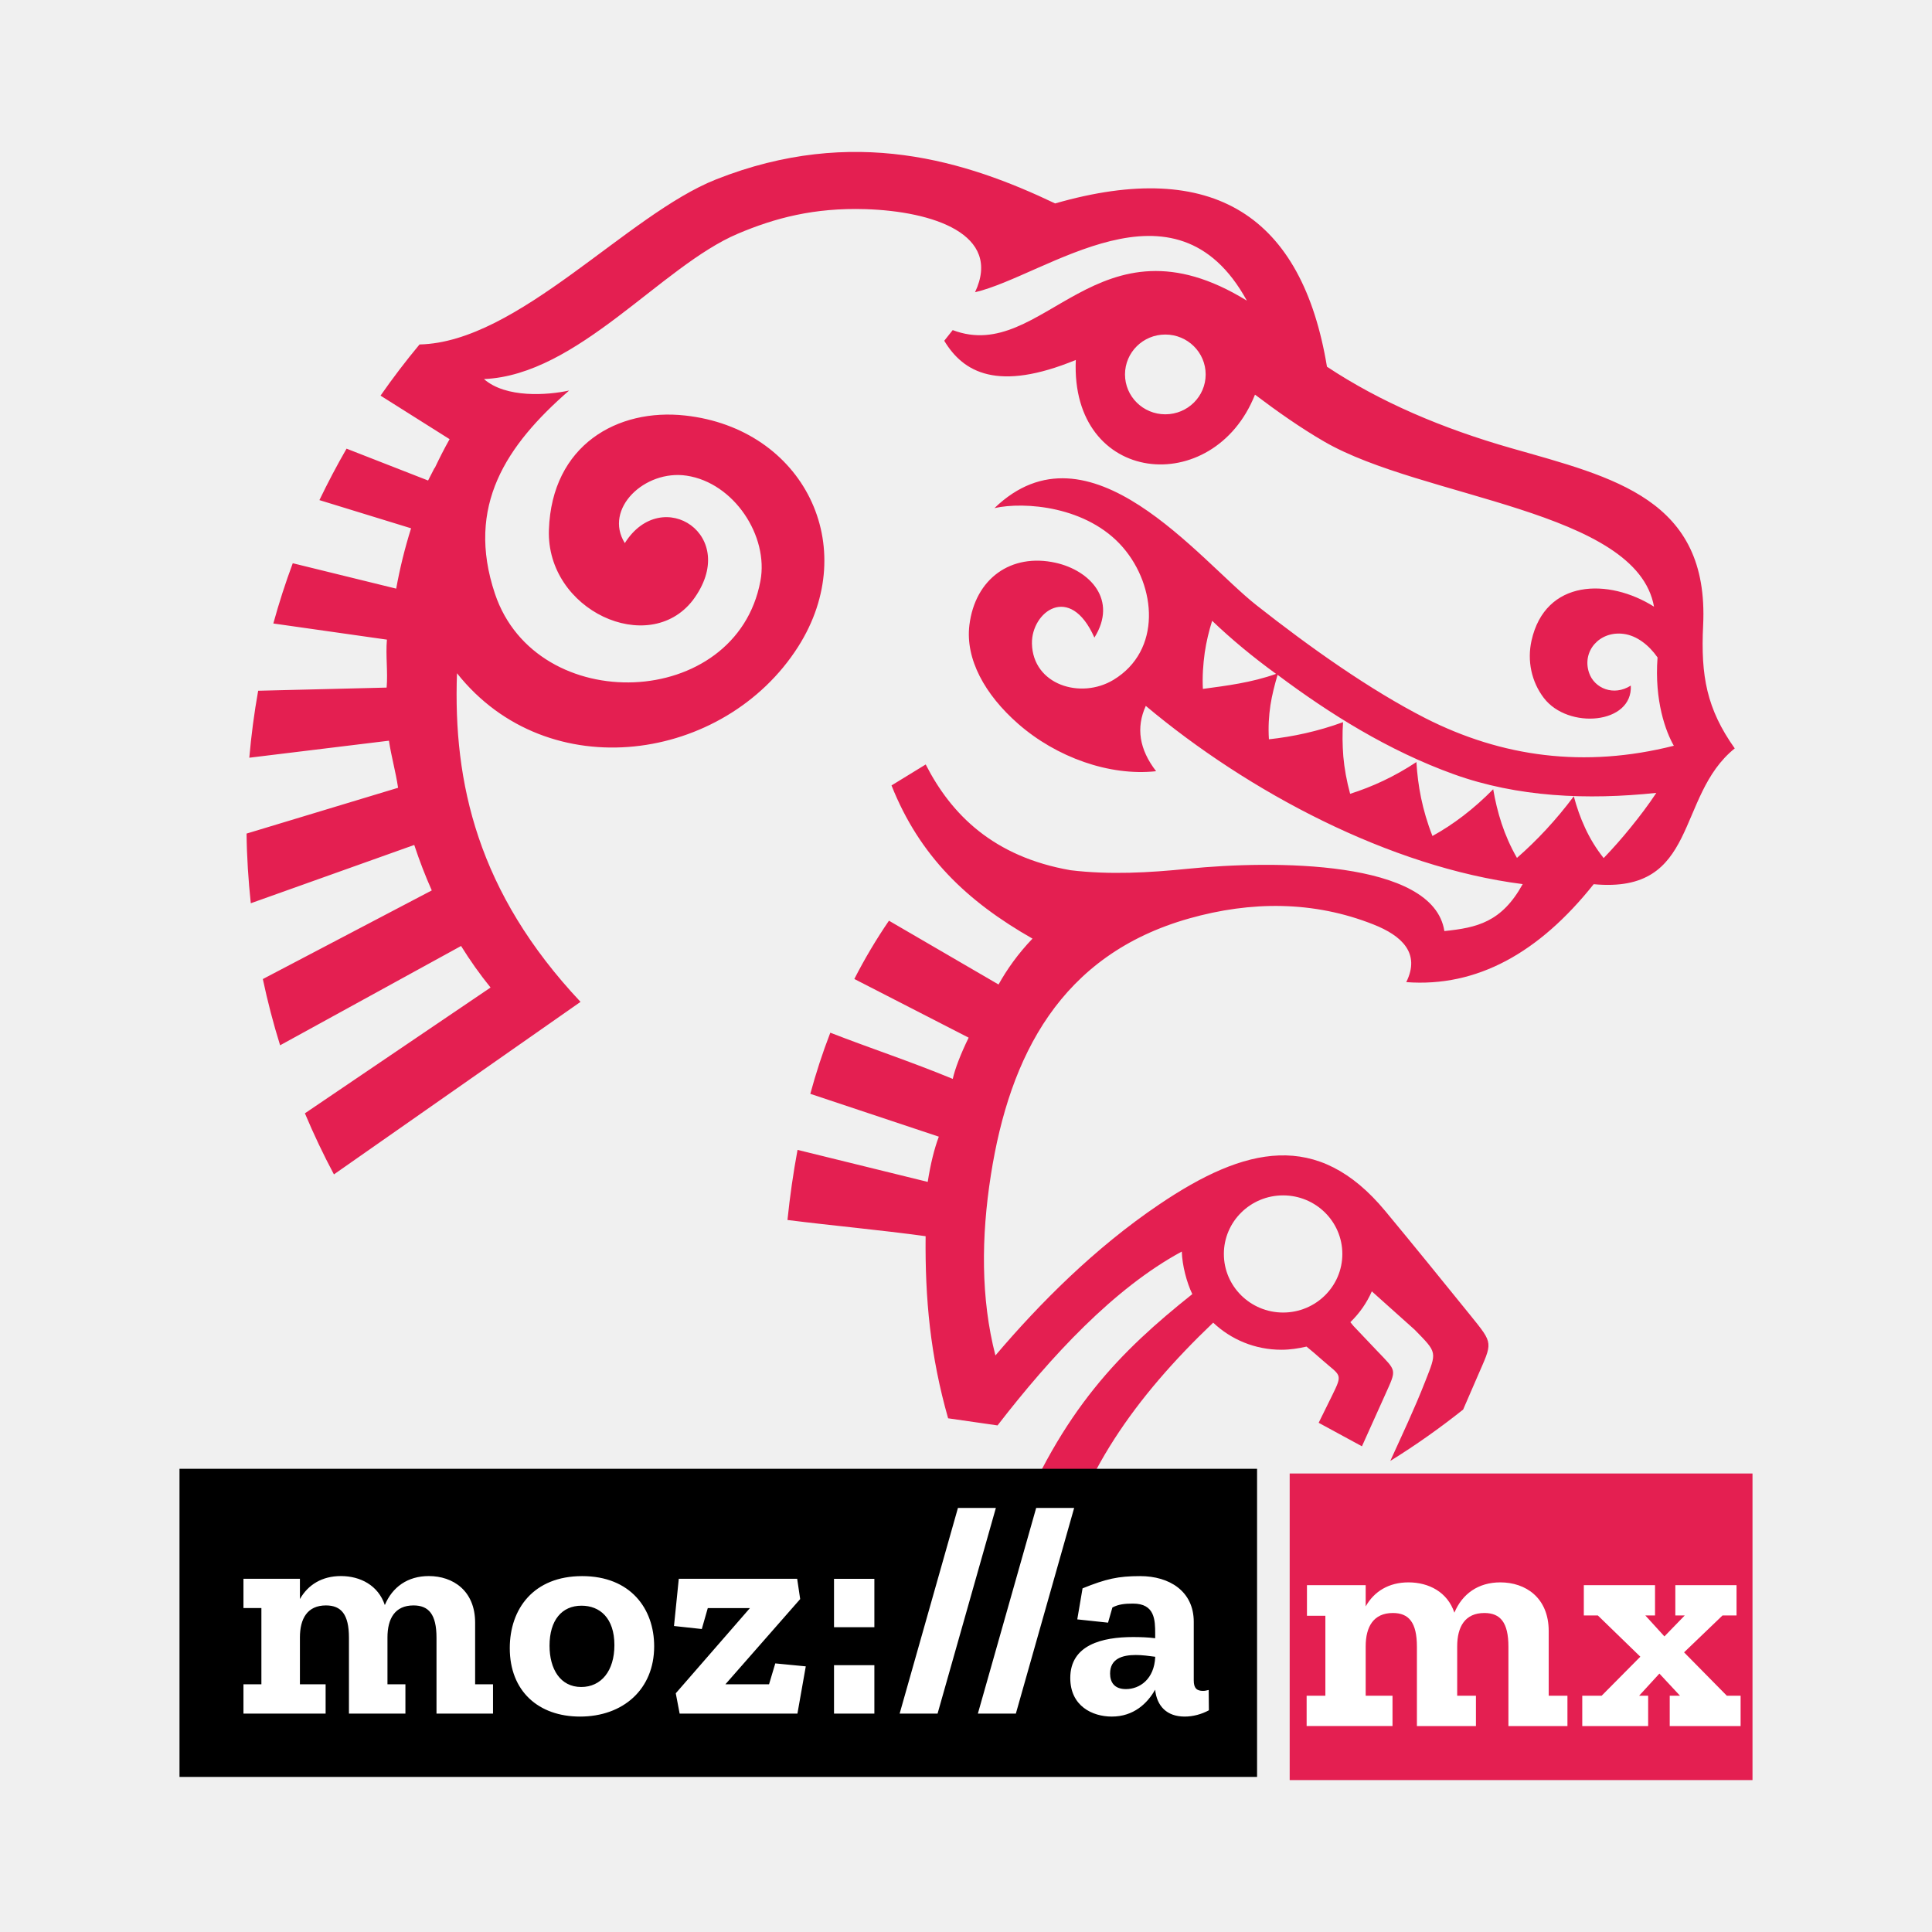
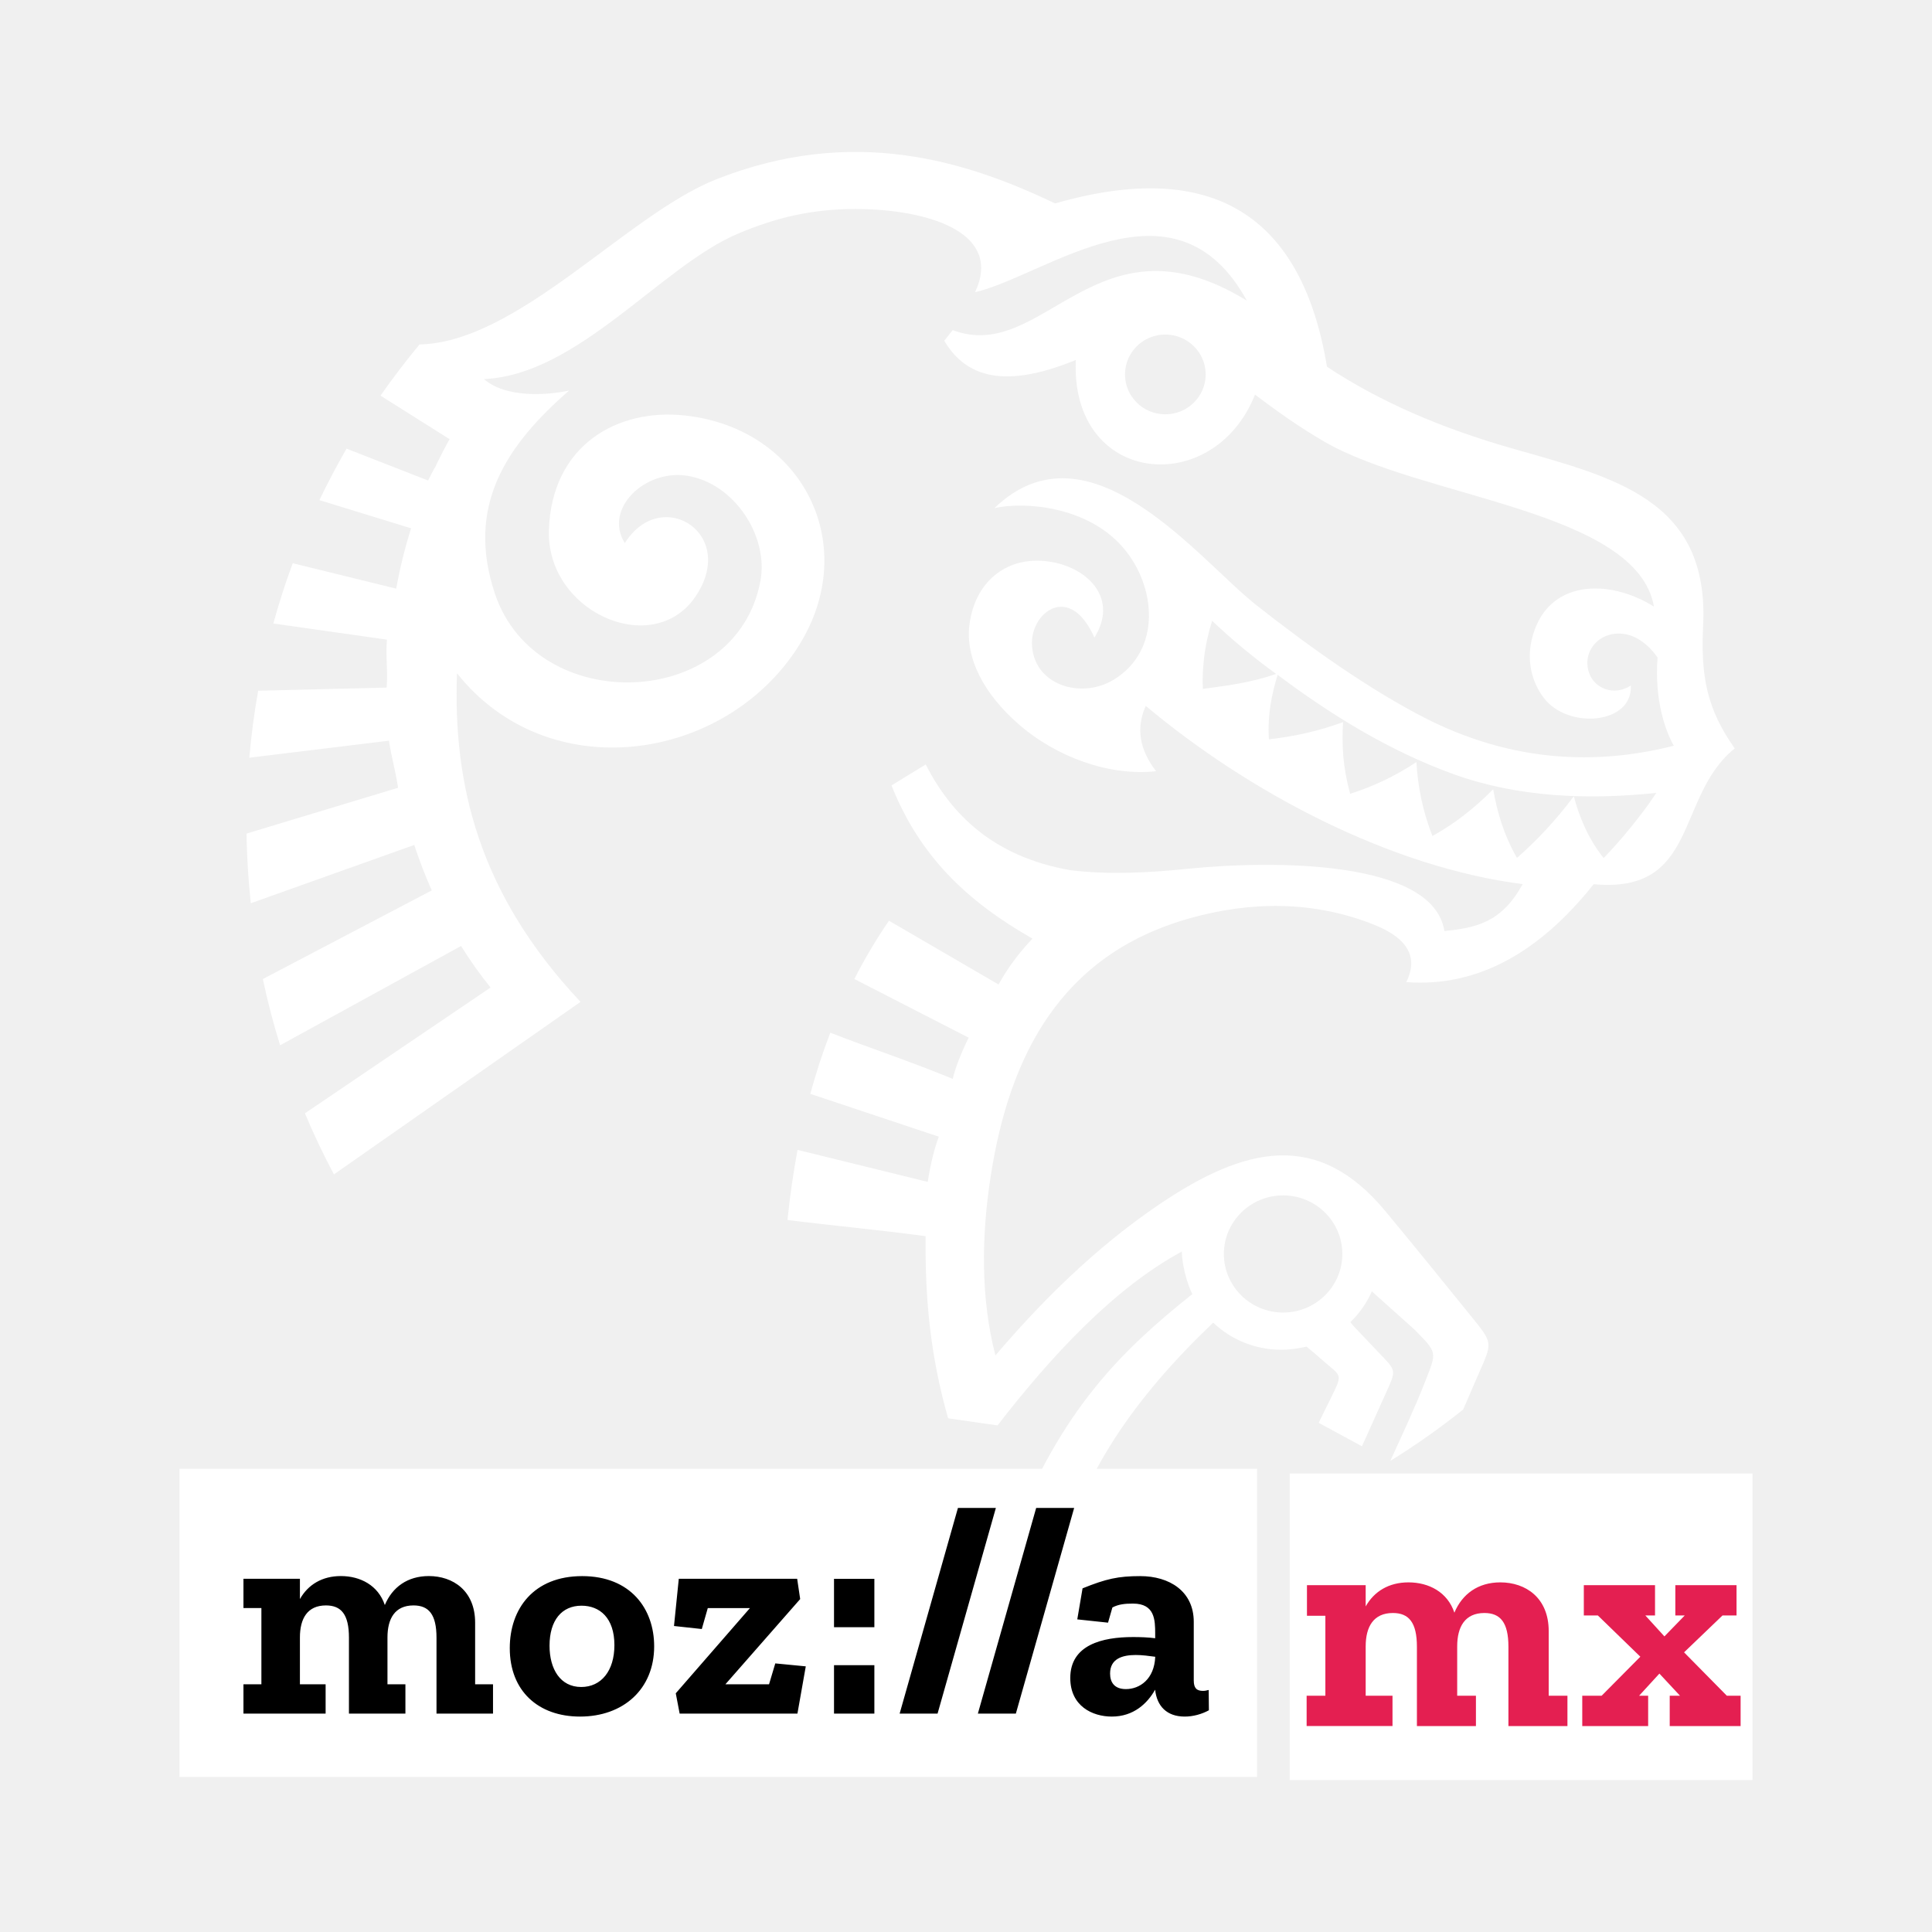
<svg xmlns="http://www.w3.org/2000/svg" width="348.669" height="348.669" viewBox="0 0 92.252 92.252" version="1.1" id="svg514">
  <defs id="defs508" />
  <g id="layer1" transform="translate(0,-204.748)" style="display:none">
    <path style="fill:#e41f51;fill-opacity:1;stroke-width:0.972" d="m 62.968,272.687 c 0.688,0.377 1.376,0.749 2.064,1.121 0.372,-0.828 0.744,-1.654 1.117,-2.481 0.546,-1.217 0.546,-1.091 -0.382,-2.064 -0.376,-0.396 -0.753,-0.789 -1.14,-1.201 l -0.148,-0.181 c 0.433,-0.421 0.782,-0.915 1.025,-1.471 l 2.05,1.835 c 1.084,1.113 1.061,1.033 0.493,2.481 -0.512,1.308 -1.118,2.584 -1.661,3.78 1.21,-0.749 2.37,-1.569 3.478,-2.452 l 0.68,-1.569 c 0.722,-1.671 0.795,-1.534 -0.344,-2.944 -1.311,-1.622 -2.723,-3.361 -4.051,-4.963 -3.23,-3.896 -6.704,-3.086 -10.794,-0.321 -3.09,2.086 -5.718,4.735 -7.824,7.213 -0.702,-2.72 -0.68,-5.664 -0.218,-8.61 0.893,-5.697 3.327,-10.523 9.475,-12.258 2.939,-0.83 5.93,-0.846 8.794,0.289 1.354,0.534 2.254,1.374 1.566,2.753 3.373,0.252 6.339,-1.395 8.949,-4.676 5.04,0.471 3.898,-4.203 6.736,-6.484 -1.336,-1.884 -1.628,-3.455 -1.509,-5.876 0.294,-6.034 -4.272,-7.063 -9.165,-8.461 -3.291,-0.941 -6.257,-2.204 -8.797,-3.889 -1.188,-7.178 -5.41,-9.972 -12.98,-7.796 -4.231,-2.019 -9.627,-3.743 -16.186,-1.149 -4.252,1.68 -9.456,7.781 -14.164,7.883 -0.654,0.786 -1.275,1.601 -1.862,2.443 l 3.298,2.079 c -0.255,0.453 -0.487,0.911 -0.708,1.377 h -0.013 l -0.306,0.597 -3.893,-1.521 c -0.461,0.799 -0.894,1.621 -1.296,2.457 l 4.377,1.346 c -0.3,0.951 -0.536,1.914 -0.711,2.881 v 0 l -4.939,-1.213 c -0.35,0.941 -0.659,1.901 -0.928,2.877 l 5.424,0.771 c -0.065,0.765 0.05,1.528 -0.013,2.29 l -6.135,0.151 c -0.188,1.05 -0.329,2.118 -0.423,3.198 l 6.668,-0.813 c 0.116,0.779 0.321,1.468 0.436,2.248 l -7.235,2.187 c 0.013,1.121 0.086,2.232 0.202,3.327 l 7.805,-2.784 c 0.246,0.744 0.524,1.469 0.837,2.171 l -8.067,4.232 c 0.228,1.073 0.502,2.128 0.825,3.163 l 8.641,-4.742 c 0.434,0.7 0.904,1.362 1.408,1.984 l -8.865,6.006 c 0.419,0.996 0.881,1.97 1.386,2.917 3.732,-2.615 8.632,-6.041 11.775,-8.238 -4.918,-5.231 -6.087,-10.462 -5.899,-15.692 4.353,5.491 12.776,4.25 16.288,-1.263 3.058,-4.807 0.244,-10.423 -5.393,-11.043 -3.227,-0.358 -6.367,1.407 -6.506,5.456 -0.132,3.85 4.768,6.087 6.872,3.364 2.316,-3.091 -1.478,-5.547 -3.247,-2.728 -1.026,-1.639 0.957,-3.52 2.951,-3.22 2.26,0.339 3.929,2.882 3.523,5.033 -1.158,6.179 -10.698,6.508 -12.676,0.603 -1.404,-4.193 0.545,-7.09 3.543,-9.702 -1.028,0.226 -3.024,0.371 -4.067,-0.547 4.483,-0.189 8.469,-5.396 12.124,-6.941 1.764,-0.747 3.636,-1.249 6.099,-1.172 3.201,0.102 6.535,1.187 5.226,3.967 3.402,-0.798 9.544,-5.86 12.979,0.402 -7.167,-4.416 -9.684,3.065 -14.046,1.406 l -0.404,0.509 c 0.912,1.518 2.556,2.448 6.282,0.917 -0.265,5.997 6.581,6.634 8.556,1.656 1.066,0.804 2.162,1.579 3.31,2.244 4.688,2.716 14.924,3.256 15.743,7.88 -2.163,-1.367 -5.191,-1.323 -5.849,1.621 -0.214,0.959 -0.004,1.963 0.588,2.738 1.159,1.52 4.251,1.255 4.153,-0.591 -0.817,0.522 -1.741,0.133 -1.993,-0.61 -0.352,-1.03 0.498,-2.011 1.652,-1.858 0.627,0.082 1.205,0.534 1.618,1.124 -0.156,2.073 0.394,3.55 0.778,4.217 -4.273,1.082 -8.224,0.534 -11.864,-1.316 -2.642,-1.348 -5.522,-3.389 -8.068,-5.396 -2.743,-2.159 -7.983,-8.994 -12.509,-4.635 1.428,-0.321 4.438,-0.095 6.139,1.88 1.599,1.855 1.852,4.92 -0.451,6.318 -1.57,0.951 -3.858,0.239 -3.897,-1.732 -0.031,-1.501 1.815,-2.918 2.982,-0.283 1.12,-1.793 -0.199,-3.203 -1.852,-3.573 -2.125,-0.472 -3.843,0.753 -4.117,2.975 -0.198,1.613 0.728,3.315 2.335,4.72 1.819,1.592 4.354,2.502 6.581,2.258 -0.804,-1.04 -0.967,-2.079 -0.493,-3.119 4.886,4.101 11.648,7.7 17.997,8.51 -1.004,1.821 -2.186,2.081 -3.74,2.242 -0.524,-3.418 -8.217,-3.381 -12.24,-2.975 -1.868,0.189 -3.738,0.295 -5.607,0.07 -3.685,-0.641 -5.702,-2.664 -6.919,-5.05 l -1.633,1.001 c 1.341,3.369 3.586,5.523 6.732,7.315 -0.685,0.713 -1.224,1.474 -1.621,2.19 l -5.233,-3.046 c -0.617,0.903 -1.166,1.831 -1.653,2.783 l 5.459,2.802 c -0.373,0.758 -0.654,1.489 -0.759,1.969 -2.016,-0.833 -3.858,-1.433 -5.847,-2.206 -0.369,0.954 -0.686,1.929 -0.955,2.919 l 6.136,2.045 c -0.219,0.585 -0.395,1.303 -0.53,2.16 l -6.216,-1.529 c -0.205,1.102 -0.364,2.218 -0.481,3.348 2.199,0.277 4.398,0.472 6.597,0.774 -0.031,2.99 0.224,5.707 1.074,8.695 0.787,0.113 1.574,0.226 2.36,0.34 2.554,-3.304 5.563,-6.554 8.798,-8.302 0.019,0.657 0.233,1.473 0.502,2.032 -3.443,2.744 -6.218,5.514 -8.547,11.354 -1.778,0.107 -3.48,0 -5.129,-0.302 l -0.674,1.901 c 1.628,0.226 3.29,0.346 4.981,0.346 1.008,0 2.006,-0.063 2.993,-0.125 0.996,-4.512 3.629,-8.239 7.373,-11.811 0.845,0.801 1.991,1.294 3.256,1.294 0.416,0 0.818,-0.063 1.201,-0.151 0.243,0.195 0.487,0.409 0.729,0.622 0.914,0.808 1.022,0.637 0.483,1.734 -0.207,0.421 -0.417,0.845 -0.625,1.267 z m -7.325,-48.156 c -1.064,0 -1.925,-0.853 -1.925,-1.904 0,-1.052 0.861,-1.905 1.925,-1.905 1.064,0 1.927,0.853 1.927,1.905 0,1.052 -0.863,1.904 -1.927,1.904 z m 1.879,11.399 c 0.079,-0.541 0.203,-1.047 0.357,-1.54 0.922,0.883 1.947,1.73 3.053,2.535 -1.18,0.421 -2.373,0.566 -3.495,0.718 -0.031,-0.603 0.013,-1.174 0.086,-1.714 z m 14.911,9.781 c -0.31,-0.541 -0.549,-1.088 -0.73,-1.634 -0.181,-0.547 -0.31,-1.096 -0.404,-1.643 -0.938,0.952 -1.906,1.684 -2.9,2.232 -0.248,-0.628 -0.421,-1.232 -0.543,-1.816 -0.121,-0.585 -0.19,-1.155 -0.223,-1.714 -1.047,0.694 -2.104,1.179 -3.165,1.516 -0.169,-0.622 -0.275,-1.215 -0.325,-1.78 -0.044,-0.566 -0.05,-1.111 -0.013,-1.641 -1.209,0.44 -2.386,0.693 -3.54,0.818 -0.038,-0.597 -0.001,-1.127 0.072,-1.626 0.077,-0.497 0.201,-0.97 0.341,-1.452 2.465,1.846 5.293,3.624 8.421,4.749 3.038,1.093 6.371,1.235 9.665,0.888 -0.387,0.585 -0.796,1.122 -1.212,1.634 -0.421,0.522 -0.856,1.013 -1.303,1.479 -0.365,-0.459 -0.655,-0.94 -0.883,-1.434 -0.231,-0.496 -0.405,-0.999 -0.543,-1.516 -0.853,1.141 -1.762,2.108 -2.71,2.938 z m -11.165,21.71 c -1.562,0 -2.829,-1.253 -2.829,-2.796 0,-1.545 1.267,-2.798 2.829,-2.798 1.562,0 2.828,1.253 2.828,2.798 0,1.543 -1.266,2.796 -2.828,2.796 z" id="path485-3-3-1-9-1-9" />
    <g id="g4356-9-7" transform="matrix(0.6547569,0,0,0.6547569,-301.9262,-395.6509)">
      <rect y="1024.438" x="555.18" height="22.358" width="33.752" id="rect1050-2-3-4-8-7-6-0-9-1-8-1-6" style="opacity:1;fill:#e41f51;fill-opacity:1;stroke:none;stroke-width:0.006;stroke-miterlimit:4;stroke-dasharray:none" />
      <flowRoot transform="matrix(2.152066,0,0,2.152066,505.3261,770.1117)" style="font-style:normal;font-weight:normal;font-size:10.583px;line-height:1.25;font-family:sans-serif;letter-spacing:0px;word-spacing:0px;fill:#ffffff;fill-opacity:1;stroke:none;stroke-width:0.265" id="flowRoot10-7-8-5-3-8-9-3-8-94-1-7-8-6-8" xml:space="preserve">
        <flowRegion style="fill:#ffffff;fill-opacity:1;stroke-width:0.265" id="flowRegion12-8-09-4-7-4-3-7-4-5-3-9-7-2-2">
          <rect style="fill:#ffffff;fill-opacity:1;stroke-width:0.07" y="117.083" x="23.435" height="62.744" width="159.506" id="rect14-7-7-9-9-8-1-1-88-4-4-3-0-1-0" />
        </flowRegion>
        <flowPara style="font-style:normal;font-variant:normal;font-weight:bold;font-stretch:normal;font-family:'Zilla Slab';-inkscape-font-specification:'Zilla Slab Bold';letter-spacing:0.197px;fill:#ffffff;fill-opacity:1;stroke-width:0.265" id="flowPara18-1-9-8-8-1-4-2-3-6-5-62-5-0-6">mx</flowPara>
      </flowRoot>
    </g>
    <g style="stroke:none" id="g1252-6-6-8-2-87-6-5-1-2-5-4" transform="matrix(0.0257266,0,0,0.0257266,8.571015,274.8819)">
      <rect id="rect1248-7-8-9-1-52-3-7-2-7-3-3" height="571.9" width="2000" y="0" x="0" />
      <path id="path1250-0-5-6-5-4-99-3-5-9-2-3" d="m 1910.2,410.5 c -3.9,1.1 -7.2,1.7 -10.5,1.7 -11.7,0 -17.2,-5 -17.2,-19.4 V 284.1 c 0,-57.1 -45.5,-84.9 -99.3,-84.9 -41.1,0 -63.2,5 -107.1,22.7 l -9.8,57.6 57.1,6.1 8.1,-28.2 c 11.7,-6.1 23.3,-7.2 38.3,-7.2 40.5,0 41.1,30.5 41.1,56 v 8.3 c -12.8,-1.7 -27.2,-2.2 -41.1,-2.2 -57.1,0 -116.5,14.4 -116.5,76 0,52.1 41,71.6 77.1,71.6 40.5,0 66,-24.4 80.4,-49.9 3.3,30.5 21.6,49.9 54.9,49.9 15.5,0 31.6,-4.4 44.9,-11.7 z m -153.6,-1.6 c -21.6,0 -29.4,-12.8 -29.4,-28.9 0,-27.2 22.2,-34.4 47.7,-34.4 11.6,0 24.4,1.7 36.1,3.3 -1.7,41.7 -28.9,60 -54.4,60 z M 1660.5,72.7 1552.3,454.4 h -70.5 L 1590,72.7 Z m -145.3,0 -108.2,381.7 h -70.4 L 1444.8,72.7 Z m -300.4,131.5 h 74.9 V 294 h -74.9 z m 0,160.3 h 74.9 v 89.9 h -74.9 z m -109,-3.3 56.6,5.5 -15.5,87.7 H 928.3 l -7.2,-37.7 137.6,-158.1 h -78.2 l -11.1,38.8 -51.6,-5.6 8.9,-87.7 h 219.7 l 5.6,37.7 -138.8,158.2 h 81 z m -358.5,-162 c -89.9,0 -134.3,60.5 -134.3,133.7 0,79.9 53.3,127 130.4,127 79.9,0 137.6,-50.5 137.6,-130.4 0,-69.9 -43.9,-130.3 -133.7,-130.3 z M 745.6,405 c -38.8,0 -58.8,-33.3 -58.8,-76.6 0,-47.2 22.7,-74.3 59.4,-74.3 33.8,0 61,22.7 61,73.2 0,47.7 -24.4,77.7 -61.6,77.7 z m -197,-5 h 33.3 v 54.4 H 477 V 313.5 c 0,-43.3 -14.4,-59.9 -42.7,-59.9 -34.4,0 -48.3,24.4 -48.3,59.4 v 87 h 33.3 v 54.4 H 314.5 V 313.5 c 0,-43.3 -14.4,-59.9 -42.7,-59.9 -34.4,0 -48.3,24.4 -48.3,59.4 v 87 h 47.7 v 54.4 H 118.7 V 400 H 152 V 258.5 h -33.3 v -54.4 h 104.8 v 37.7 c 15,-26.6 41.1,-42.7 76,-42.7 36.1,0 69.3,17.2 81.6,53.8 13.9,-33.3 42.2,-53.8 81.6,-53.8 44.9,0 86,27.2 86,86.5 V 400 Z" class="st0" style="fill:#ffffff" />
    </g>
  </g>
-   <g transform="translate(0,-204.748)" id="g597" style="display:inline">
+   <g transform="translate(0,-204.748)" id="g597" style="display:none">
    <path id="path577" d="m 62.968,272.687 c 0.688,0.377 1.376,0.749 2.064,1.121 0.372,-0.828 0.744,-1.654 1.117,-2.481 0.546,-1.217 0.546,-1.091 -0.382,-2.064 -0.376,-0.396 -0.753,-0.789 -1.14,-1.201 l -0.148,-0.181 c 0.433,-0.421 0.782,-0.915 1.025,-1.471 l 2.05,1.835 c 1.084,1.113 1.061,1.033 0.493,2.481 -0.512,1.308 -1.118,2.584 -1.661,3.78 1.21,-0.749 2.37,-1.569 3.478,-2.452 l 0.68,-1.569 c 0.722,-1.671 0.795,-1.534 -0.344,-2.944 -1.311,-1.622 -2.723,-3.361 -4.051,-4.963 -3.23,-3.896 -6.704,-3.086 -10.794,-0.321 -3.09,2.086 -5.718,4.735 -7.824,7.213 -0.702,-2.72 -0.68,-5.664 -0.218,-8.61 0.893,-5.697 3.327,-10.523 9.475,-12.258 2.939,-0.83 5.93,-0.846 8.794,0.289 1.354,0.534 2.254,1.374 1.566,2.753 3.373,0.252 6.339,-1.395 8.949,-4.676 5.04,0.471 3.898,-4.203 6.736,-6.484 -1.336,-1.884 -1.628,-3.455 -1.509,-5.876 0.294,-6.034 -4.272,-7.063 -9.165,-8.461 -3.291,-0.941 -6.257,-2.204 -8.797,-3.889 -1.188,-7.178 -5.41,-9.972 -12.98,-7.796 -4.231,-2.019 -9.627,-3.743 -16.186,-1.149 -4.252,1.68 -9.456,7.781 -14.164,7.883 -0.654,0.786 -1.275,1.601 -1.862,2.443 l 3.298,2.079 c -0.255,0.453 -0.487,0.911 -0.708,1.377 h -0.013 l -0.306,0.597 -3.893,-1.521 c -0.461,0.799 -0.894,1.621 -1.296,2.457 l 4.377,1.346 c -0.3,0.951 -0.536,1.914 -0.711,2.881 v 0 l -4.939,-1.213 c -0.35,0.941 -0.659,1.901 -0.928,2.877 l 5.424,0.771 c -0.065,0.765 0.05,1.528 -0.013,2.29 l -6.135,0.151 c -0.188,1.05 -0.329,2.118 -0.423,3.198 l 6.668,-0.813 c 0.116,0.779 0.321,1.468 0.436,2.248 l -7.235,2.187 c 0.013,1.121 0.086,2.232 0.202,3.327 l 7.805,-2.784 c 0.246,0.744 0.524,1.469 0.837,2.171 l -8.067,4.232 c 0.228,1.073 0.502,2.128 0.825,3.163 l 8.641,-4.742 c 0.434,0.7 0.904,1.362 1.408,1.984 l -8.865,6.006 c 0.419,0.996 0.881,1.97 1.386,2.917 3.732,-2.615 8.632,-6.041 11.775,-8.238 -4.918,-5.231 -6.087,-10.462 -5.899,-15.692 4.353,5.491 12.776,4.25 16.288,-1.263 3.058,-4.807 0.244,-10.423 -5.393,-11.043 -3.227,-0.358 -6.367,1.407 -6.506,5.456 -0.132,3.85 4.768,6.087 6.872,3.364 2.316,-3.091 -1.478,-5.547 -3.247,-2.728 -1.026,-1.639 0.957,-3.52 2.951,-3.22 2.26,0.339 3.929,2.882 3.523,5.033 -1.158,6.179 -10.698,6.508 -12.676,0.603 -1.404,-4.193 0.545,-7.09 3.543,-9.702 -1.028,0.226 -3.024,0.371 -4.067,-0.547 4.483,-0.189 8.469,-5.396 12.124,-6.941 1.764,-0.747 3.636,-1.249 6.099,-1.172 3.201,0.102 6.535,1.187 5.226,3.967 3.402,-0.798 9.544,-5.86 12.979,0.402 -7.167,-4.416 -9.684,3.065 -14.046,1.406 l -0.404,0.509 c 0.912,1.518 2.556,2.448 6.282,0.917 -0.265,5.997 6.581,6.634 8.556,1.656 1.066,0.804 2.162,1.579 3.31,2.244 4.688,2.716 14.924,3.256 15.743,7.88 -2.163,-1.367 -5.191,-1.323 -5.849,1.621 -0.214,0.959 -0.004,1.963 0.588,2.738 1.159,1.52 4.251,1.255 4.153,-0.591 -0.817,0.522 -1.741,0.133 -1.993,-0.61 -0.352,-1.03 0.498,-2.011 1.652,-1.858 0.627,0.082 1.205,0.534 1.618,1.124 -0.156,2.073 0.394,3.55 0.778,4.217 -4.273,1.082 -8.224,0.534 -11.864,-1.316 -2.642,-1.348 -5.522,-3.389 -8.068,-5.396 -2.743,-2.159 -7.983,-8.994 -12.509,-4.635 1.428,-0.321 4.438,-0.095 6.139,1.88 1.599,1.855 1.852,4.92 -0.451,6.318 -1.57,0.951 -3.858,0.239 -3.897,-1.732 -0.031,-1.501 1.815,-2.918 2.982,-0.283 1.12,-1.793 -0.199,-3.203 -1.852,-3.573 -2.125,-0.472 -3.843,0.753 -4.117,2.975 -0.198,1.613 0.728,3.315 2.335,4.72 1.819,1.592 4.354,2.502 6.581,2.258 -0.804,-1.04 -0.967,-2.079 -0.493,-3.119 4.886,4.101 11.648,7.7 17.997,8.51 -1.004,1.821 -2.186,2.081 -3.74,2.242 -0.524,-3.418 -8.217,-3.381 -12.24,-2.975 -1.868,0.189 -3.738,0.295 -5.607,0.07 -3.685,-0.641 -5.702,-2.664 -6.919,-5.05 l -1.633,1.001 c 1.341,3.369 3.586,5.523 6.732,7.315 -0.685,0.713 -1.224,1.474 -1.621,2.19 l -5.233,-3.046 c -0.617,0.903 -1.166,1.831 -1.653,2.783 l 5.459,2.802 c -0.373,0.758 -0.654,1.489 -0.759,1.969 -2.016,-0.833 -3.858,-1.433 -5.847,-2.206 -0.369,0.954 -0.686,1.929 -0.955,2.919 l 6.136,2.045 c -0.219,0.585 -0.395,1.303 -0.53,2.16 l -6.216,-1.529 c -0.205,1.102 -0.364,2.218 -0.481,3.348 2.199,0.277 4.398,0.472 6.597,0.774 -0.031,2.99 0.224,5.707 1.074,8.695 0.787,0.113 1.574,0.226 2.36,0.34 2.554,-3.304 5.563,-6.554 8.798,-8.302 0.019,0.657 0.233,1.473 0.502,2.032 -3.443,2.744 -6.218,5.514 -8.547,11.354 -1.778,0.107 -3.48,0 -5.129,-0.302 l -0.674,1.901 c 1.628,0.226 3.29,0.346 4.981,0.346 1.008,0 2.006,-0.063 2.993,-0.125 0.996,-4.512 3.629,-8.239 7.373,-11.811 0.845,0.801 1.991,1.294 3.256,1.294 0.416,0 0.818,-0.063 1.201,-0.151 0.243,0.195 0.487,0.409 0.729,0.622 0.914,0.808 1.022,0.637 0.483,1.734 -0.207,0.421 -0.417,0.845 -0.625,1.267 z m -7.325,-48.156 c -1.064,0 -1.925,-0.853 -1.925,-1.904 0,-1.052 0.861,-1.905 1.925,-1.905 1.064,0 1.927,0.853 1.927,1.905 0,1.052 -0.863,1.904 -1.927,1.904 z m 1.879,11.399 c 0.079,-0.541 0.203,-1.047 0.357,-1.54 0.922,0.883 1.947,1.73 3.053,2.535 -1.18,0.421 -2.373,0.566 -3.495,0.718 -0.031,-0.603 0.013,-1.174 0.086,-1.714 z m 14.911,9.781 c -0.31,-0.541 -0.549,-1.088 -0.73,-1.634 -0.181,-0.547 -0.31,-1.096 -0.404,-1.643 -0.938,0.952 -1.906,1.684 -2.9,2.232 -0.248,-0.628 -0.421,-1.232 -0.543,-1.816 -0.121,-0.585 -0.19,-1.155 -0.223,-1.714 -1.047,0.694 -2.104,1.179 -3.165,1.516 -0.169,-0.622 -0.275,-1.215 -0.325,-1.78 -0.044,-0.566 -0.05,-1.111 -0.013,-1.641 -1.209,0.44 -2.386,0.693 -3.54,0.818 -0.038,-0.597 -0.001,-1.127 0.072,-1.626 0.077,-0.497 0.201,-0.97 0.341,-1.452 2.465,1.846 5.293,3.624 8.421,4.749 3.038,1.093 6.371,1.235 9.665,0.888 -0.387,0.585 -0.796,1.122 -1.212,1.634 -0.421,0.522 -0.856,1.013 -1.303,1.479 -0.365,-0.459 -0.655,-0.94 -0.883,-1.434 -0.231,-0.496 -0.405,-0.999 -0.543,-1.516 -0.853,1.141 -1.762,2.108 -2.71,2.938 z m -11.165,21.71 c -1.562,0 -2.829,-1.253 -2.829,-2.796 0,-1.545 1.267,-2.798 2.829,-2.798 1.562,0 2.828,1.253 2.828,2.798 0,1.543 -1.266,2.796 -2.828,2.796 z" style="fill:#e41f51;fill-opacity:1;stroke-width:0.972" />
    <g transform="matrix(0.6547569,0,0,0.6547569,-301.9262,-395.6509)" id="g589">
      <rect style="opacity:1;fill:#e41f51;fill-opacity:1;stroke:none;stroke-width:0.006;stroke-miterlimit:4;stroke-dasharray:none" id="rect579" width="33.752" height="22.358" x="555.18" y="1024.438" />
    </g>
    <g transform="matrix(0.0257266,0,0,0.0257266,8.571015,274.8819)" id="g595" style="stroke:none">
      <rect x="0" y="0" width="2000" height="571.9" id="rect591" />
      <path style="fill:#ffffff" class="st0" d="m 1910.2,410.5 c -3.9,1.1 -7.2,1.7 -10.5,1.7 -11.7,0 -17.2,-5 -17.2,-19.4 V 284.1 c 0,-57.1 -45.5,-84.9 -99.3,-84.9 -41.1,0 -63.2,5 -107.1,22.7 l -9.8,57.6 57.1,6.1 8.1,-28.2 c 11.7,-6.1 23.3,-7.2 38.3,-7.2 40.5,0 41.1,30.5 41.1,56 v 8.3 c -12.8,-1.7 -27.2,-2.2 -41.1,-2.2 -57.1,0 -116.5,14.4 -116.5,76 0,52.1 41,71.6 77.1,71.6 40.5,0 66,-24.4 80.4,-49.9 3.3,30.5 21.6,49.9 54.9,49.9 15.5,0 31.6,-4.4 44.9,-11.7 z m -153.6,-1.6 c -21.6,0 -29.4,-12.8 -29.4,-28.9 0,-27.2 22.2,-34.4 47.7,-34.4 11.6,0 24.4,1.7 36.1,3.3 -1.7,41.7 -28.9,60 -54.4,60 z M 1660.5,72.7 1552.3,454.4 h -70.5 L 1590,72.7 Z m -145.3,0 -108.2,381.7 h -70.4 L 1444.8,72.7 Z m -300.4,131.5 h 74.9 V 294 h -74.9 z m 0,160.3 h 74.9 v 89.9 h -74.9 z m -109,-3.3 56.6,5.5 -15.5,87.7 H 928.3 l -7.2,-37.7 137.6,-158.1 h -78.2 l -11.1,38.8 -51.6,-5.6 8.9,-87.7 h 219.7 l 5.6,37.7 -138.8,158.2 h 81 z m -358.5,-162 c -89.9,0 -134.3,60.5 -134.3,133.7 0,79.9 53.3,127 130.4,127 79.9,0 137.6,-50.5 137.6,-130.4 0,-69.9 -43.9,-130.3 -133.7,-130.3 z M 745.6,405 c -38.8,0 -58.8,-33.3 -58.8,-76.6 0,-47.2 22.7,-74.3 59.4,-74.3 33.8,0 61,22.7 61,73.2 0,47.7 -24.4,77.7 -61.6,77.7 z m -197,-5 h 33.3 v 54.4 H 477 V 313.5 c 0,-43.3 -14.4,-59.9 -42.7,-59.9 -34.4,0 -48.3,24.4 -48.3,59.4 v 87 h 33.3 v 54.4 H 314.5 V 313.5 c 0,-43.3 -14.4,-59.9 -42.7,-59.9 -34.4,0 -48.3,24.4 -48.3,59.4 v 87 h 47.7 v 54.4 H 118.7 V 400 H 152 V 258.5 h -33.3 v -54.4 h 104.8 v 37.7 c 15,-26.6 41.1,-42.7 76,-42.7 36.1,0 69.3,17.2 81.6,53.8 13.9,-33.3 42.2,-53.8 81.6,-53.8 44.9,0 86,27.2 86,86.5 V 400 Z" id="path593" />
    </g>
    <g aria-label="mx" transform="matrix(1.40908,0,0,1.40908,28.93954,108.585)" style="font-style:normal;font-weight:normal;font-size:10.583px;line-height:1.25;font-family:sans-serif;letter-spacing:0px;word-spacing:0px;display:inline;fill:#ffffff;fill-opacity:1;stroke:none;stroke-width:0.265" id="flowRoot587">
      <path d="m 32.578,126.736 v -1.027 h -0.635 v -2.191 c 0,-1.132 -0.783,-1.651 -1.64,-1.651 -0.751,0 -1.291,0.392 -1.556,1.027 -0.233,-0.699 -0.868,-1.027 -1.556,-1.027 -0.667,0 -1.164,0.307 -1.45,0.815 v -0.72 h -1.99 v 1.037 h 0.624 v 2.709 h -0.635 v 1.027 h 2.91 V 125.709 H 25.741 v -1.672 c 0,-0.667 0.265,-1.132 0.921,-1.132 0.54,0 0.815,0.318 0.815,1.143 v 2.688 h 2 v -1.027 h -0.635 v -1.672 c 0,-0.667 0.265,-1.132 0.921,-1.132 0.54,0 0.815,0.318 0.815,1.143 v 2.688 z" style="font-style:normal;font-variant:normal;font-weight:bold;font-stretch:normal;font-family:'Zilla Slab';-inkscape-font-specification:'Zilla Slab Bold';letter-spacing:0.197px;fill:#ffffff;fill-opacity:1;stroke-width:0.265" id="path623" />
      <path d="m 38.446,126.736 v -1.027 h -0.466 l -1.45,-1.471 1.302,-1.249 h 0.476 v -1.027 h -2.074 v 1.027 h 0.318 l -0.688,0.709 -0.646,-0.709 h 0.328 v -1.027 h -2.413 v 1.027 h 0.476 l 1.439,1.397 -1.312,1.323 h -0.656 v 1.027 h 2.233 v -1.027 h -0.307 l 0.688,-0.751 0.699,0.751 h -0.349 v 1.027 z" style="font-style:normal;font-variant:normal;font-weight:bold;font-stretch:normal;font-family:'Zilla Slab';-inkscape-font-specification:'Zilla Slab Bold';letter-spacing:0.197px;fill:#ffffff;fill-opacity:1;stroke-width:0.265" id="path625" />
    </g>
  </g>
+   <g style="display:inline" id="g850" transform="translate(0,-204.748)">
+     <path style="fill:#ffffff;fill-opacity:1;stroke-width:0.972" d="m 62.968,272.687 c 0.688,0.377 1.376,0.749 2.064,1.121 0.372,-0.828 0.744,-1.654 1.117,-2.481 0.546,-1.217 0.546,-1.091 -0.382,-2.064 -0.376,-0.396 -0.753,-0.789 -1.14,-1.201 l -0.148,-0.181 c 0.433,-0.421 0.782,-0.915 1.025,-1.471 l 2.05,1.835 c 1.084,1.113 1.061,1.033 0.493,2.481 -0.512,1.308 -1.118,2.584 -1.661,3.78 1.21,-0.749 2.37,-1.569 3.478,-2.452 l 0.68,-1.569 c 0.722,-1.671 0.795,-1.534 -0.344,-2.944 -1.311,-1.622 -2.723,-3.361 -4.051,-4.963 -3.23,-3.896 -6.704,-3.086 -10.794,-0.321 -3.09,2.086 -5.718,4.735 -7.824,7.213 -0.702,-2.72 -0.68,-5.664 -0.218,-8.61 0.893,-5.697 3.327,-10.523 9.475,-12.258 2.939,-0.83 5.93,-0.846 8.794,0.289 1.354,0.534 2.254,1.374 1.566,2.753 3.373,0.252 6.339,-1.395 8.949,-4.676 5.04,0.471 3.898,-4.203 6.736,-6.484 -1.336,-1.884 -1.628,-3.455 -1.509,-5.876 0.294,-6.034 -4.272,-7.063 -9.165,-8.461 -3.291,-0.941 -6.257,-2.204 -8.797,-3.889 -1.188,-7.178 -5.41,-9.972 -12.98,-7.796 -4.231,-2.019 -9.627,-3.743 -16.186,-1.149 -4.252,1.68 -9.456,7.781 -14.164,7.883 -0.654,0.786 -1.275,1.601 -1.862,2.443 l 3.298,2.079 c -0.255,0.453 -0.487,0.911 -0.708,1.377 h -0.013 l -0.306,0.597 -3.893,-1.521 c -0.461,0.799 -0.894,1.621 -1.296,2.457 l 4.377,1.346 c -0.3,0.951 -0.536,1.914 -0.711,2.881 v 0 l -4.939,-1.213 c -0.35,0.941 -0.659,1.901 -0.928,2.877 l 5.424,0.771 c -0.065,0.765 0.05,1.528 -0.013,2.29 l -6.135,0.151 c -0.188,1.05 -0.329,2.118 -0.423,3.198 l 6.668,-0.813 c 0.116,0.779 0.321,1.468 0.436,2.248 l -7.235,2.187 c 0.013,1.121 0.086,2.232 0.202,3.327 l 7.805,-2.784 c 0.246,0.744 0.524,1.469 0.837,2.171 l -8.067,4.232 c 0.228,1.073 0.502,2.128 0.825,3.163 l 8.641,-4.742 c 0.434,0.7 0.904,1.362 1.408,1.984 l -8.865,6.006 c 0.419,0.996 0.881,1.97 1.386,2.917 3.732,-2.615 8.632,-6.041 11.775,-8.238 -4.918,-5.231 -6.087,-10.462 -5.899,-15.692 4.353,5.491 12.776,4.25 16.288,-1.263 3.058,-4.807 0.244,-10.423 -5.393,-11.043 -3.227,-0.358 -6.367,1.407 -6.506,5.456 -0.132,3.85 4.768,6.087 6.872,3.364 2.316,-3.091 -1.478,-5.547 -3.247,-2.728 -1.026,-1.639 0.957,-3.52 2.951,-3.22 2.26,0.339 3.929,2.882 3.523,5.033 -1.158,6.179 -10.698,6.508 -12.676,0.603 -1.404,-4.193 0.545,-7.09 3.543,-9.702 -1.028,0.226 -3.024,0.371 -4.067,-0.547 4.483,-0.189 8.469,-5.396 12.124,-6.941 1.764,-0.747 3.636,-1.249 6.099,-1.172 3.201,0.102 6.535,1.187 5.226,3.967 3.402,-0.798 9.544,-5.86 12.979,0.402 -7.167,-4.416 -9.684,3.065 -14.046,1.406 l -0.404,0.509 c 0.912,1.518 2.556,2.448 6.282,0.917 -0.265,5.997 6.581,6.634 8.556,1.656 1.066,0.804 2.162,1.579 3.31,2.244 4.688,2.716 14.924,3.256 15.743,7.88 -2.163,-1.367 -5.191,-1.323 -5.849,1.621 -0.214,0.959 -0.004,1.963 0.588,2.738 1.159,1.52 4.251,1.255 4.153,-0.591 -0.817,0.522 -1.741,0.133 -1.993,-0.61 -0.352,-1.03 0.498,-2.011 1.652,-1.858 0.627,0.082 1.205,0.534 1.618,1.124 -0.156,2.073 0.394,3.55 0.778,4.217 -4.273,1.082 -8.224,0.534 -11.864,-1.316 -2.642,-1.348 -5.522,-3.389 -8.068,-5.396 -2.743,-2.159 -7.983,-8.994 -12.509,-4.635 1.428,-0.321 4.438,-0.095 6.139,1.88 1.599,1.855 1.852,4.92 -0.451,6.318 -1.57,0.951 -3.858,0.239 -3.897,-1.732 -0.031,-1.501 1.815,-2.918 2.982,-0.283 1.12,-1.793 -0.199,-3.203 -1.852,-3.573 -2.125,-0.472 -3.843,0.753 -4.117,2.975 -0.198,1.613 0.728,3.315 2.335,4.72 1.819,1.592 4.354,2.502 6.581,2.258 -0.804,-1.04 -0.967,-2.079 -0.493,-3.119 4.886,4.101 11.648,7.7 17.997,8.51 -1.004,1.821 -2.186,2.081 -3.74,2.242 -0.524,-3.418 -8.217,-3.381 -12.24,-2.975 -1.868,0.189 -3.738,0.295 -5.607,0.07 -3.685,-0.641 -5.702,-2.664 -6.919,-5.05 l -1.633,1.001 c 1.341,3.369 3.586,5.523 6.732,7.315 -0.685,0.713 -1.224,1.474 -1.621,2.19 l -5.233,-3.046 c -0.617,0.903 -1.166,1.831 -1.653,2.783 l 5.459,2.802 c -0.373,0.758 -0.654,1.489 -0.759,1.969 -2.016,-0.833 -3.858,-1.433 -5.847,-2.206 -0.369,0.954 -0.686,1.929 -0.955,2.919 l 6.136,2.045 c -0.219,0.585 -0.395,1.303 -0.53,2.16 l -6.216,-1.529 c -0.205,1.102 -0.364,2.218 -0.481,3.348 2.199,0.277 4.398,0.472 6.597,0.774 -0.031,2.99 0.224,5.707 1.074,8.695 0.787,0.113 1.574,0.226 2.36,0.34 2.554,-3.304 5.563,-6.554 8.798,-8.302 0.019,0.657 0.233,1.473 0.502,2.032 -3.443,2.744 -6.218,5.514 -8.547,11.354 -1.778,0.107 -3.48,0 -5.129,-0.302 l -0.674,1.901 c 1.628,0.226 3.29,0.346 4.981,0.346 1.008,0 2.006,-0.063 2.993,-0.125 0.996,-4.512 3.629,-8.239 7.373,-11.811 0.845,0.801 1.991,1.294 3.256,1.294 0.416,0 0.818,-0.063 1.201,-0.151 0.243,0.195 0.487,0.409 0.729,0.622 0.914,0.808 1.022,0.637 0.483,1.734 -0.207,0.421 -0.417,0.845 -0.625,1.267 z m -7.325,-48.156 c -1.064,0 -1.925,-0.853 -1.925,-1.904 0,-1.052 0.861,-1.905 1.925,-1.905 1.064,0 1.927,0.853 1.927,1.905 0,1.052 -0.863,1.904 -1.927,1.904 z m 1.879,11.399 c 0.079,-0.541 0.203,-1.047 0.357,-1.54 0.922,0.883 1.947,1.73 3.053,2.535 -1.18,0.421 -2.373,0.566 -3.495,0.718 -0.031,-0.603 0.013,-1.174 0.086,-1.714 z m 14.911,9.781 c -0.31,-0.541 -0.549,-1.088 -0.73,-1.634 -0.181,-0.547 -0.31,-1.096 -0.404,-1.643 -0.938,0.952 -1.906,1.684 -2.9,2.232 -0.248,-0.628 -0.421,-1.232 -0.543,-1.816 -0.121,-0.585 -0.19,-1.155 -0.223,-1.714 -1.047,0.694 -2.104,1.179 -3.165,1.516 -0.169,-0.622 -0.275,-1.215 -0.325,-1.78 -0.044,-0.566 -0.05,-1.111 -0.013,-1.641 -1.209,0.44 -2.386,0.693 -3.54,0.818 -0.038,-0.597 -0.001,-1.127 0.072,-1.626 0.077,-0.497 0.201,-0.97 0.341,-1.452 2.465,1.846 5.293,3.624 8.421,4.749 3.038,1.093 6.371,1.235 9.665,0.888 -0.387,0.585 -0.796,1.122 -1.212,1.634 -0.421,0.522 -0.856,1.013 -1.303,1.479 -0.365,-0.459 -0.655,-0.94 -0.883,-1.434 -0.231,-0.496 -0.405,-0.999 -0.543,-1.516 -0.853,1.141 -1.762,2.108 -2.71,2.938 z m -11.165,21.71 c -1.562,0 -2.829,-1.253 -2.829,-2.796 0,-1.545 1.267,-2.798 2.829,-2.798 1.562,0 2.828,1.253 2.828,2.798 0,1.543 -1.266,2.796 -2.828,2.796 z" id="path832" />
+     <g id="g836" transform="matrix(0.6547569,0,0,0.6547569,-301.9262,-395.6509)" style="fill:#ffffff">
+       <rect y="1024.438" x="555.18" height="22.358" width="33.752" id="rect834" style="opacity:1;fill:#ffffff;fill-opacity:1;stroke:none;stroke-width:0.006;stroke-miterlimit:4;stroke-dasharray:none" />
+     </g>
+     <g style="stroke:none" id="g842" transform="matrix(0.0257266,0,0,0.0257266,8.571015,274.8819)">
+       <rect id="rect838" height="571.9" width="2000" y="0" x="0" style="fill:#ffffff" />
+       <path id="path840" d="m 1910.2,410.5 c -3.9,1.1 -7.2,1.7 -10.5,1.7 -11.7,0 -17.2,-5 -17.2,-19.4 V 284.1 c 0,-57.1 -45.5,-84.9 -99.3,-84.9 -41.1,0 -63.2,5 -107.1,22.7 l -9.8,57.6 57.1,6.1 8.1,-28.2 c 11.7,-6.1 23.3,-7.2 38.3,-7.2 40.5,0 41.1,30.5 41.1,56 v 8.3 c -12.8,-1.7 -27.2,-2.2 -41.1,-2.2 -57.1,0 -116.5,14.4 -116.5,76 0,52.1 41,71.6 77.1,71.6 40.5,0 66,-24.4 80.4,-49.9 3.3,30.5 21.6,49.9 54.9,49.9 15.5,0 31.6,-4.4 44.9,-11.7 z m -153.6,-1.6 c -21.6,0 -29.4,-12.8 -29.4,-28.9 0,-27.2 22.2,-34.4 47.7,-34.4 11.6,0 24.4,1.7 36.1,3.3 -1.7,41.7 -28.9,60 -54.4,60 z M 1660.5,72.7 1552.3,454.4 h -70.5 L 1590,72.7 Z m -145.3,0 -108.2,381.7 h -70.4 L 1444.8,72.7 Z m -300.4,131.5 h 74.9 V 294 h -74.9 z m 0,160.3 h 74.9 v 89.9 h -74.9 z m -109,-3.3 56.6,5.5 -15.5,87.7 H 928.3 l -7.2,-37.7 137.6,-158.1 h -78.2 l -11.1,38.8 -51.6,-5.6 8.9,-87.7 h 219.7 l 5.6,37.7 -138.8,158.2 h 81 z m -358.5,-162 c -89.9,0 -134.3,60.5 -134.3,133.7 0,79.9 53.3,127 130.4,127 79.9,0 137.6,-50.5 137.6,-130.4 0,-69.9 -43.9,-130.3 -133.7,-130.3 z M 745.6,405 c -38.8,0 -58.8,-33.3 -58.8,-76.6 0,-47.2 22.7,-74.3 59.4,-74.3 33.8,0 61,22.7 61,73.2 0,47.7 -24.4,77.7 -61.6,77.7 z m -197,-5 h 33.3 v 54.4 H 477 V 313.5 c 0,-43.3 -14.4,-59.9 -42.7,-59.9 -34.4,0 -48.3,24.4 -48.3,59.4 v 87 h 33.3 v 54.4 H 314.5 V 313.5 c 0,-43.3 -14.4,-59.9 -42.7,-59.9 -34.4,0 -48.3,24.4 -48.3,59.4 v 87 h 47.7 v 54.4 H 118.7 V 400 H 152 V 258.5 h -33.3 v -54.4 h 104.8 v 37.7 c 15,-26.6 41.1,-42.7 76,-42.7 36.1,0 69.3,17.2 81.6,53.8 13.9,-33.3 42.2,-53.8 81.6,-53.8 44.9,0 86,27.2 86,86.5 V 400 Z" class="st0" style="fill:#000000" />
+     </g>
+     <g id="g848" style="font-style:normal;font-weight:normal;font-size:10.583px;line-height:1.25;font-family:sans-serif;letter-spacing:0px;word-spacing:0px;display:inline;fill:#e41f51;fill-opacity:1;stroke:none;stroke-width:0.265" transform="matrix(1.40908,0,0,1.40908,28.93954,108.585)" aria-label="mx">
+       <path id="path844" style="font-style:normal;font-variant:normal;font-weight:bold;font-stretch:normal;font-family:'Zilla Slab';-inkscape-font-specification:'Zilla Slab Bold';letter-spacing:0.197px;fill:#e41f51;fill-opacity:1;stroke-width:0.265" d="m 32.578,126.736 v -1.027 h -0.635 v -2.191 c 0,-1.132 -0.783,-1.651 -1.64,-1.651 -0.751,0 -1.291,0.392 -1.556,1.027 -0.233,-0.699 -0.868,-1.027 -1.556,-1.027 -0.667,0 -1.164,0.307 -1.45,0.815 v -0.72 h -1.99 v 1.037 h 0.624 v 2.709 h -0.635 v 1.027 h 2.91 V 125.709 H 25.741 v -1.672 c 0,-0.667 0.265,-1.132 0.921,-1.132 0.54,0 0.815,0.318 0.815,1.143 v 2.688 h 2 v -1.027 h -0.635 v -1.672 c 0,-0.667 0.265,-1.132 0.921,-1.132 0.54,0 0.815,0.318 0.815,1.143 v 2.688 z" />
+       <path id="path846" style="font-style:normal;font-variant:normal;font-weight:bold;font-stretch:normal;font-family:'Zilla Slab';-inkscape-font-specification:'Zilla Slab Bold';letter-spacing:0.197px;fill:#e41f51;fill-opacity:1;stroke-width:0.265" d="m 38.446,126.736 v -1.027 h -0.466 l -1.45,-1.471 1.302,-1.249 h 0.476 v -1.027 h -2.074 v 1.027 h 0.318 l -0.688,0.709 -0.646,-0.709 h 0.328 v -1.027 h -2.413 v 1.027 h 0.476 l 1.439,1.397 -1.312,1.323 h -0.656 v 1.027 h 2.233 v -1.027 h -0.307 l 0.688,-0.751 0.699,0.751 h -0.349 v 1.027 z" />
+     </g>
+   </g>
</svg>
